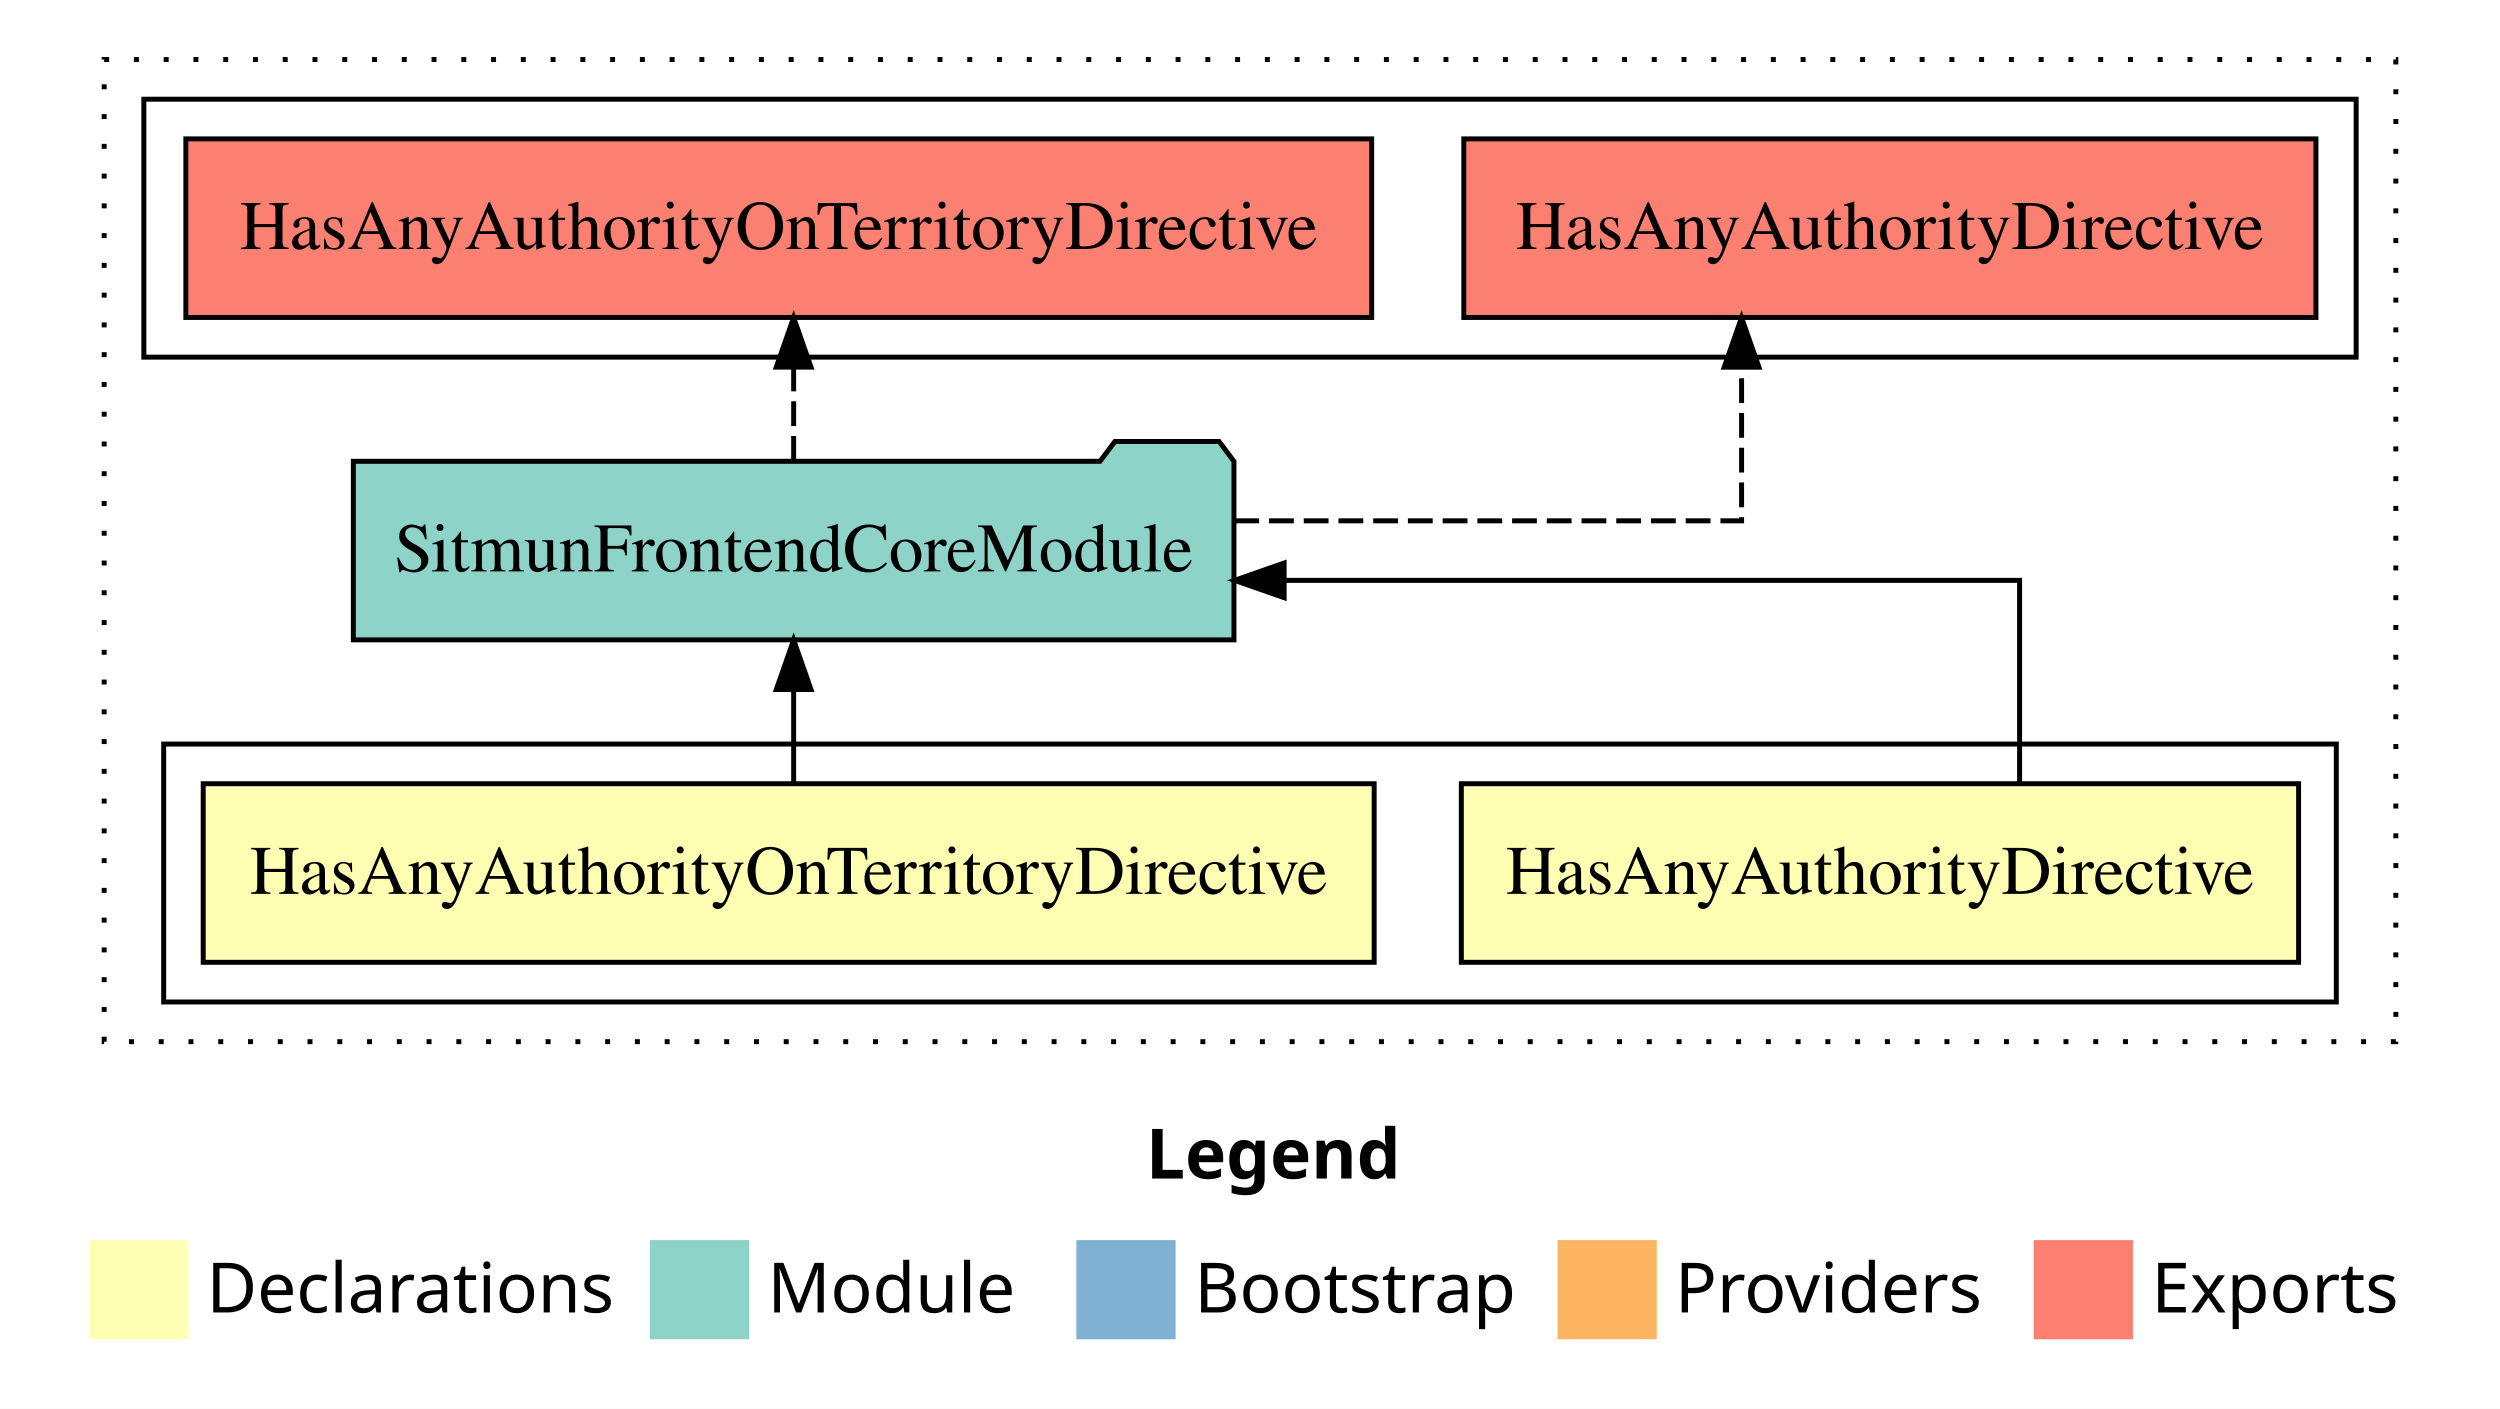
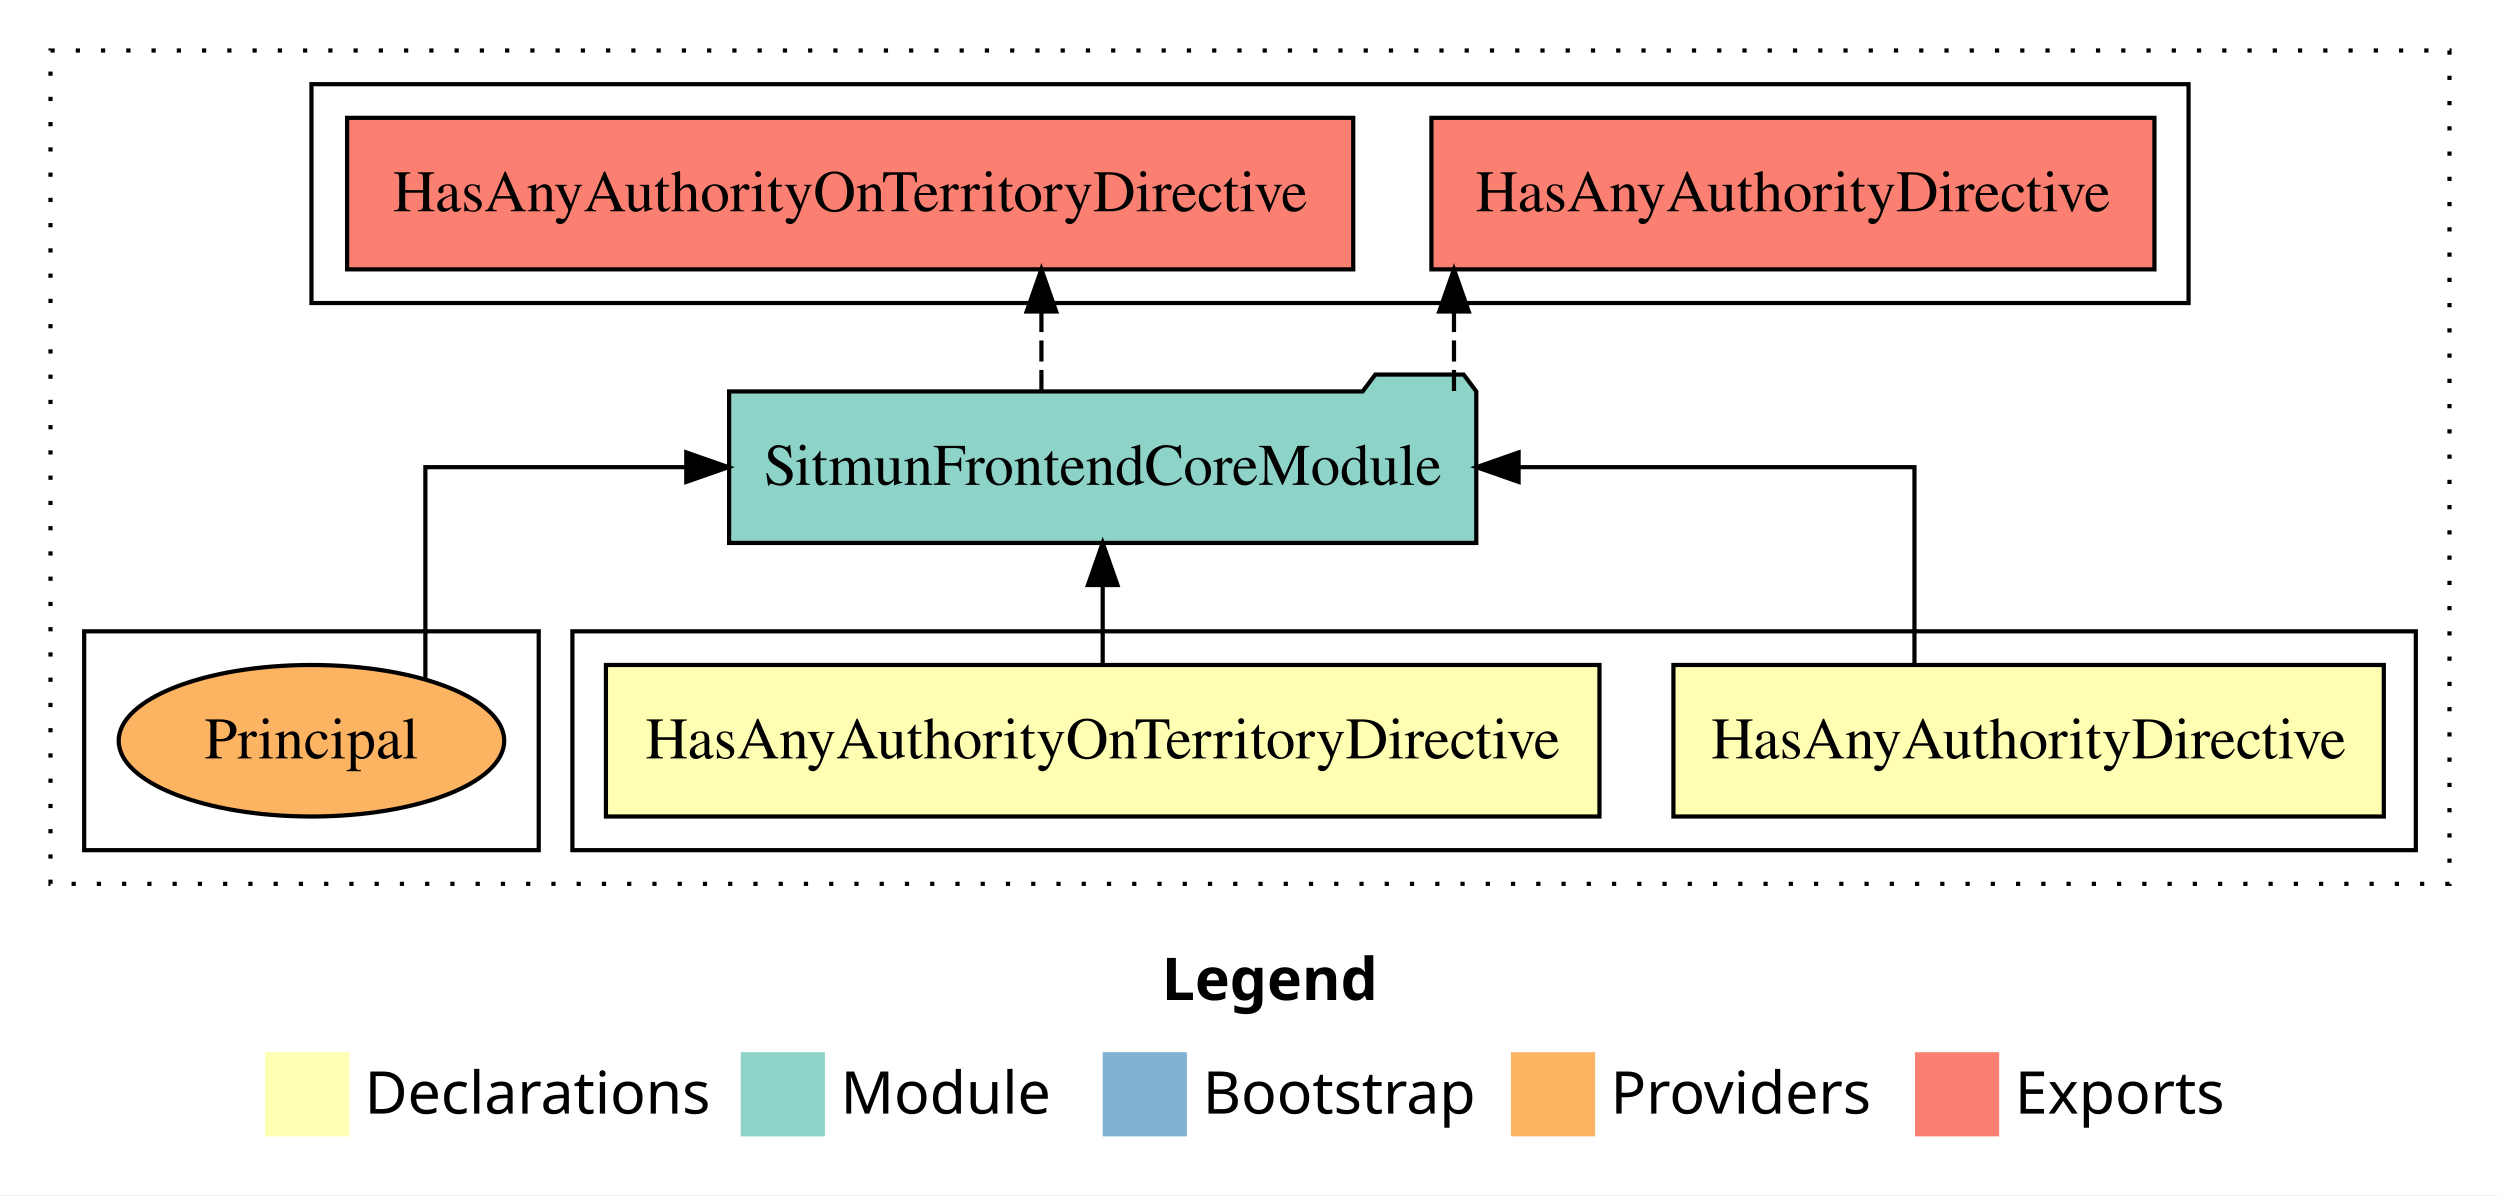
- <svg xmlns="http://www.w3.org/2000/svg" width="504pt" height="284pt" viewBox="0.00 0.00 504.00 284.00">
+ <svg xmlns="http://www.w3.org/2000/svg" width="594pt" height="284pt" viewBox="0.00 0.00 594.00 284.00">
  <g id="graph0" class="graph" transform="scale(1 1) rotate(0) translate(4 280)">
-     <polygon fill="#ffffff" stroke="transparent" points="-4,4 -4,-280 500,-280 500,4 -4,4" />
-     <text text-anchor="start" x="227.009" y="-42.4" font-family="sans-serif" font-weight="bold" font-size="14.00" fill="#000000">Legend</text>
-     <polygon fill="#ffffb3" stroke="transparent" points="14,-10 14,-30 34,-30 34,-10 14,-10" />
-     <text text-anchor="start" x="37.629" y="-15.4" font-family="sans-serif" font-size="14.00" fill="#000000">  Declarations</text>
-     <polygon fill="#8dd3c7" stroke="transparent" points="127,-10 127,-30 147,-30 147,-10 127,-10" />
-     <text text-anchor="start" x="150.725" y="-15.4" font-family="sans-serif" font-size="14.00" fill="#000000">  Module</text>
-     <polygon fill="#80b1d3" stroke="transparent" points="213,-10 213,-30 233,-30 233,-10 213,-10" />
-     <text text-anchor="start" x="236.781" y="-15.4" font-family="sans-serif" font-size="14.00" fill="#000000">  Bootstrap</text>
-     <polygon fill="#fdb462" stroke="transparent" points="310,-10 310,-30 330,-30 330,-10 310,-10" />
-     <text text-anchor="start" x="333.673" y="-15.4" font-family="sans-serif" font-size="14.00" fill="#000000">  Providers</text>
-     <polygon fill="#fb8072" stroke="transparent" points="406,-10 406,-30 426,-30 426,-10 406,-10" />
-     <text text-anchor="start" x="429.726" y="-15.4" font-family="sans-serif" font-size="14.00" fill="#000000">  Exports</text>
+     <polygon fill="#ffffff" stroke="transparent" points="-4,4 -4,-280 590,-280 590,4 -4,4" />
+     <text text-anchor="start" x="272.009" y="-42.4" font-family="sans-serif" font-weight="bold" font-size="14.00" fill="#000000">Legend</text>
+     <polygon fill="#ffffb3" stroke="transparent" points="59,-10 59,-30 79,-30 79,-10 59,-10" />
+     <text text-anchor="start" x="82.629" y="-15.4" font-family="sans-serif" font-size="14.00" fill="#000000">  Declarations</text>
+     <polygon fill="#8dd3c7" stroke="transparent" points="172,-10 172,-30 192,-30 192,-10 172,-10" />
+     <text text-anchor="start" x="195.725" y="-15.4" font-family="sans-serif" font-size="14.00" fill="#000000">  Module</text>
+     <polygon fill="#80b1d3" stroke="transparent" points="258,-10 258,-30 278,-30 278,-10 258,-10" />
+     <text text-anchor="start" x="281.781" y="-15.4" font-family="sans-serif" font-size="14.00" fill="#000000">  Bootstrap</text>
+     <polygon fill="#fdb462" stroke="transparent" points="355,-10 355,-30 375,-30 375,-10 355,-10" />
+     <text text-anchor="start" x="378.673" y="-15.4" font-family="sans-serif" font-size="14.00" fill="#000000">  Providers</text>
+     <polygon fill="#fb8072" stroke="transparent" points="451,-10 451,-30 471,-30 471,-10 451,-10" />
+     <text text-anchor="start" x="474.726" y="-15.4" font-family="sans-serif" font-size="14.00" fill="#000000">  Exports</text>
    <g id="clust1" class="cluster">
-       <polygon fill="none" stroke="#000000" stroke-dasharray="1,5" points="17,-70 17,-268 479,-268 479,-70 17,-70" />
+       <polygon fill="none" stroke="#000000" stroke-dasharray="1,5" points="8,-70 8,-268 578,-268 578,-70 8,-70" />
    </g>
    <g id="clust2" class="cluster">
-       <polygon fill="none" stroke="#000000" points="29,-78 29,-130 467,-130 467,-78 29,-78" />
+       <polygon fill="none" stroke="#000000" points="132,-78 132,-130 570,-130 570,-78 132,-78" />
    </g>
    <g id="clust6" class="cluster">
-       <polygon fill="none" stroke="#000000" points="25,-208 25,-260 471,-260 471,-208 25,-208" />
+       <polygon fill="none" stroke="#000000" points="70,-208 70,-260 516,-260 516,-208 70,-208" />
+     </g>
+     <g id="clust8" class="cluster">
+       <polygon fill="none" stroke="#000000" points="16,-78 16,-130 124,-130 124,-78 16,-78" />
    </g>
    <g id="node1" class="node">
-       <polygon fill="#ffffb3" stroke="#000000" points="459.395,-122 290.605,-122 290.605,-86 459.395,-86 459.395,-122" />
-       <text text-anchor="middle" x="375" y="-99.8" font-family="Times,serif" font-size="14.00" fill="#000000">HasAnyAuthorityDirective</text>
+       <polygon fill="#ffffb3" stroke="#000000" points="562.395,-122 393.605,-122 393.605,-86 562.395,-86 562.395,-122" />
+       <text text-anchor="middle" x="478" y="-99.8" font-family="Times,serif" font-size="14.00" fill="#000000">HasAnyAuthorityDirective</text>
    </g>
    <g id="node3" class="node">
-       <polygon fill="#8dd3c7" stroke="#000000" points="244.765,-187 241.765,-191 220.765,-191 217.765,-187 67.235,-187 67.235,-151 244.765,-151 244.765,-187" />
-       <text text-anchor="middle" x="156" y="-164.8" font-family="Times,serif" font-size="14.00" fill="#000000">SitmunFrontendCoreModule</text>
+       <polygon fill="#8dd3c7" stroke="#000000" points="346.765,-187 343.765,-191 322.765,-191 319.765,-187 169.235,-187 169.235,-151 346.765,-151 346.765,-187" />
+       <text text-anchor="middle" x="258" y="-164.8" font-family="Times,serif" font-size="14.00" fill="#000000">SitmunFrontendCoreModule</text>
    </g>
    <g id="edge1" class="edge">
-       <path fill="none" stroke="#000000" d="M403.149,-122.022C403.149,-139.373 403.149,-163 403.149,-163 403.149,-163 254.877,-163 254.877,-163" />
-       <polygon fill="#000000" stroke="#000000" points="254.877,-159.5 244.877,-163 254.877,-166.5 254.877,-159.5" />
+       <path fill="none" stroke="#000000" d="M450.875,-122.106C450.875,-141.339 450.875,-169 450.875,-169 450.875,-169 356.816,-169 356.816,-169" />
+       <polygon fill="#000000" stroke="#000000" points="356.816,-165.5 346.816,-169 356.816,-172.5 356.816,-165.5" />
    </g>
    <g id="node2" class="node">
-       <polygon fill="#ffffb3" stroke="#000000" points="273.031,-122 36.969,-122 36.969,-86 273.031,-86 273.031,-122" />
-       <text text-anchor="middle" x="155" y="-99.8" font-family="Times,serif" font-size="14.00" fill="#000000">HasAnyAuthorityOnTerritoryDirective</text>
+       <polygon fill="#ffffb3" stroke="#000000" points="376.031,-122 139.969,-122 139.969,-86 376.031,-86 376.031,-122" />
+       <text text-anchor="middle" x="258" y="-99.8" font-family="Times,serif" font-size="14.00" fill="#000000">HasAnyAuthorityOnTerritoryDirective</text>
    </g>
    <g id="edge2" class="edge">
-       <path fill="none" stroke="#000000" d="M156,-122.106C156,-122.106 156,-140.991 156,-140.991" />
-       <polygon fill="#000000" stroke="#000000" points="152.5,-140.991 156,-150.991 159.5,-140.991 152.5,-140.991" />
+       <path fill="none" stroke="#000000" d="M258,-122.106C258,-122.106 258,-140.991 258,-140.991" />
+       <polygon fill="#000000" stroke="#000000" points="254.5,-140.991 258,-150.991 261.5,-140.991 254.5,-140.991" />
    </g>
    <g id="node4" class="node">
-       <polygon fill="#fb8072" stroke="#000000" points="462.894,-252 291.106,-252 291.106,-216 462.894,-216 462.894,-252" />
-       <text text-anchor="middle" x="377" y="-229.8" font-family="Times,serif" font-size="14.00" fill="#000000">HasAnyAuthorityDirective </text>
+       <polygon fill="#fb8072" stroke="#000000" points="507.894,-252 336.106,-252 336.106,-216 507.894,-216 507.894,-252" />
+       <text text-anchor="middle" x="422" y="-229.8" font-family="Times,serif" font-size="14.00" fill="#000000">HasAnyAuthorityDirective </text>
    </g>
    <g id="edge3" class="edge">
-       <path fill="none" stroke="#000000" stroke-dasharray="5,2" d="M244.837,-175C294.742,-175 347.101,-175 347.101,-175 347.101,-175 347.101,-205.977 347.101,-205.977" />
-       <polygon fill="#000000" stroke="#000000" points="343.601,-205.977 347.101,-215.977 350.601,-205.977 343.601,-205.977" />
+       <path fill="none" stroke="#000000" stroke-dasharray="5,2" d="M341.468,-187.106C341.468,-187.106 341.468,-205.991 341.468,-205.991" />
+       <polygon fill="#000000" stroke="#000000" points="337.968,-205.991 341.468,-215.991 344.968,-205.991 337.968,-205.991" />
    </g>
    <g id="node5" class="node">
-       <polygon fill="#fb8072" stroke="#000000" points="272.531,-252 33.468,-252 33.468,-216 272.531,-216 272.531,-252" />
-       <text text-anchor="middle" x="153" y="-229.8" font-family="Times,serif" font-size="14.00" fill="#000000">HasAnyAuthorityOnTerritoryDirective </text>
+       <polygon fill="#fb8072" stroke="#000000" points="317.531,-252 78.469,-252 78.469,-216 317.531,-216 317.531,-252" />
+       <text text-anchor="middle" x="198" y="-229.8" font-family="Times,serif" font-size="14.00" fill="#000000">HasAnyAuthorityOnTerritoryDirective </text>
    </g>
    <g id="edge4" class="edge">
-       <path fill="none" stroke="#000000" stroke-dasharray="5,2" d="M156,-187.106C156,-187.106 156,-205.991 156,-205.991" />
-       <polygon fill="#000000" stroke="#000000" points="152.5,-205.991 156,-215.991 159.5,-205.991 152.5,-205.991" />
+       <path fill="none" stroke="#000000" stroke-dasharray="5,2" d="M243.442,-187.106C243.442,-187.106 243.442,-205.991 243.442,-205.991" />
+       <polygon fill="#000000" stroke="#000000" points="239.942,-205.991 243.442,-215.991 246.942,-205.991 239.942,-205.991" />
+     </g>
+     <g id="node6" class="node">
+       <ellipse fill="#fdb462" stroke="#000000" cx="70" cy="-104" rx="45.802" ry="18" />
+       <text text-anchor="middle" x="70" y="-99.8" font-family="Times,serif" font-size="14.00" fill="#000000">Principal</text>
+     </g>
+     <g id="edge5" class="edge">
+       <path fill="none" stroke="#000000" d="M97.068,-118.749C97.068,-137.927 97.068,-169 97.068,-169 97.068,-169 159.061,-169 159.061,-169" />
+       <polygon fill="#000000" stroke="#000000" points="159.061,-172.5 169.061,-169 159.061,-165.5 159.061,-172.5" />
    </g>
  </g>
</svg>
